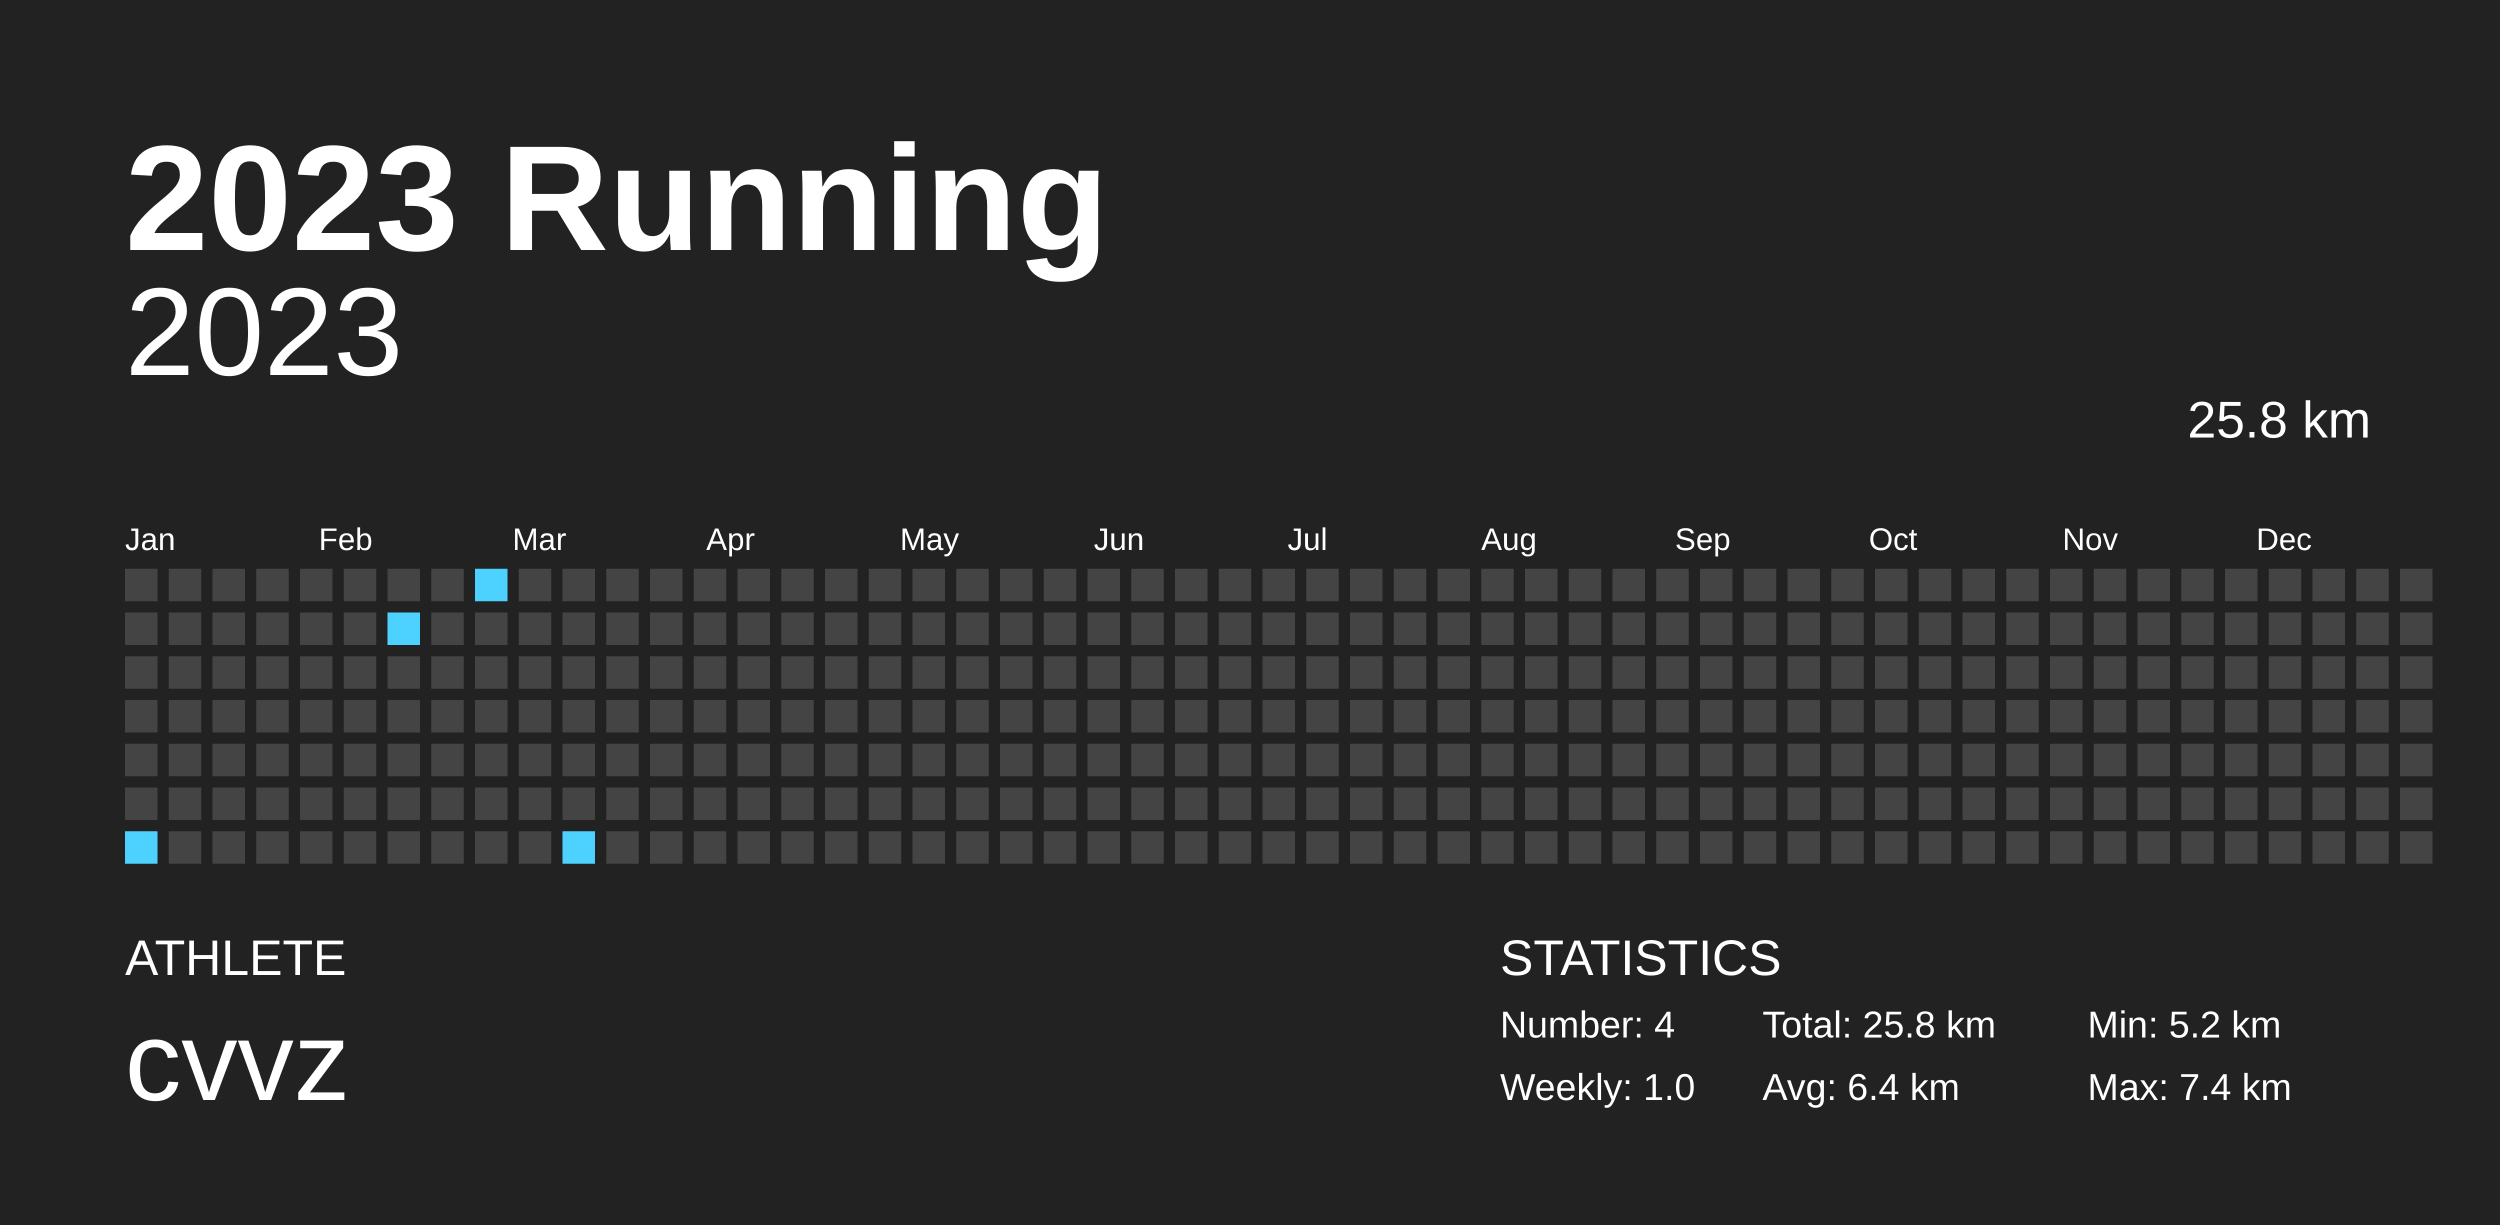
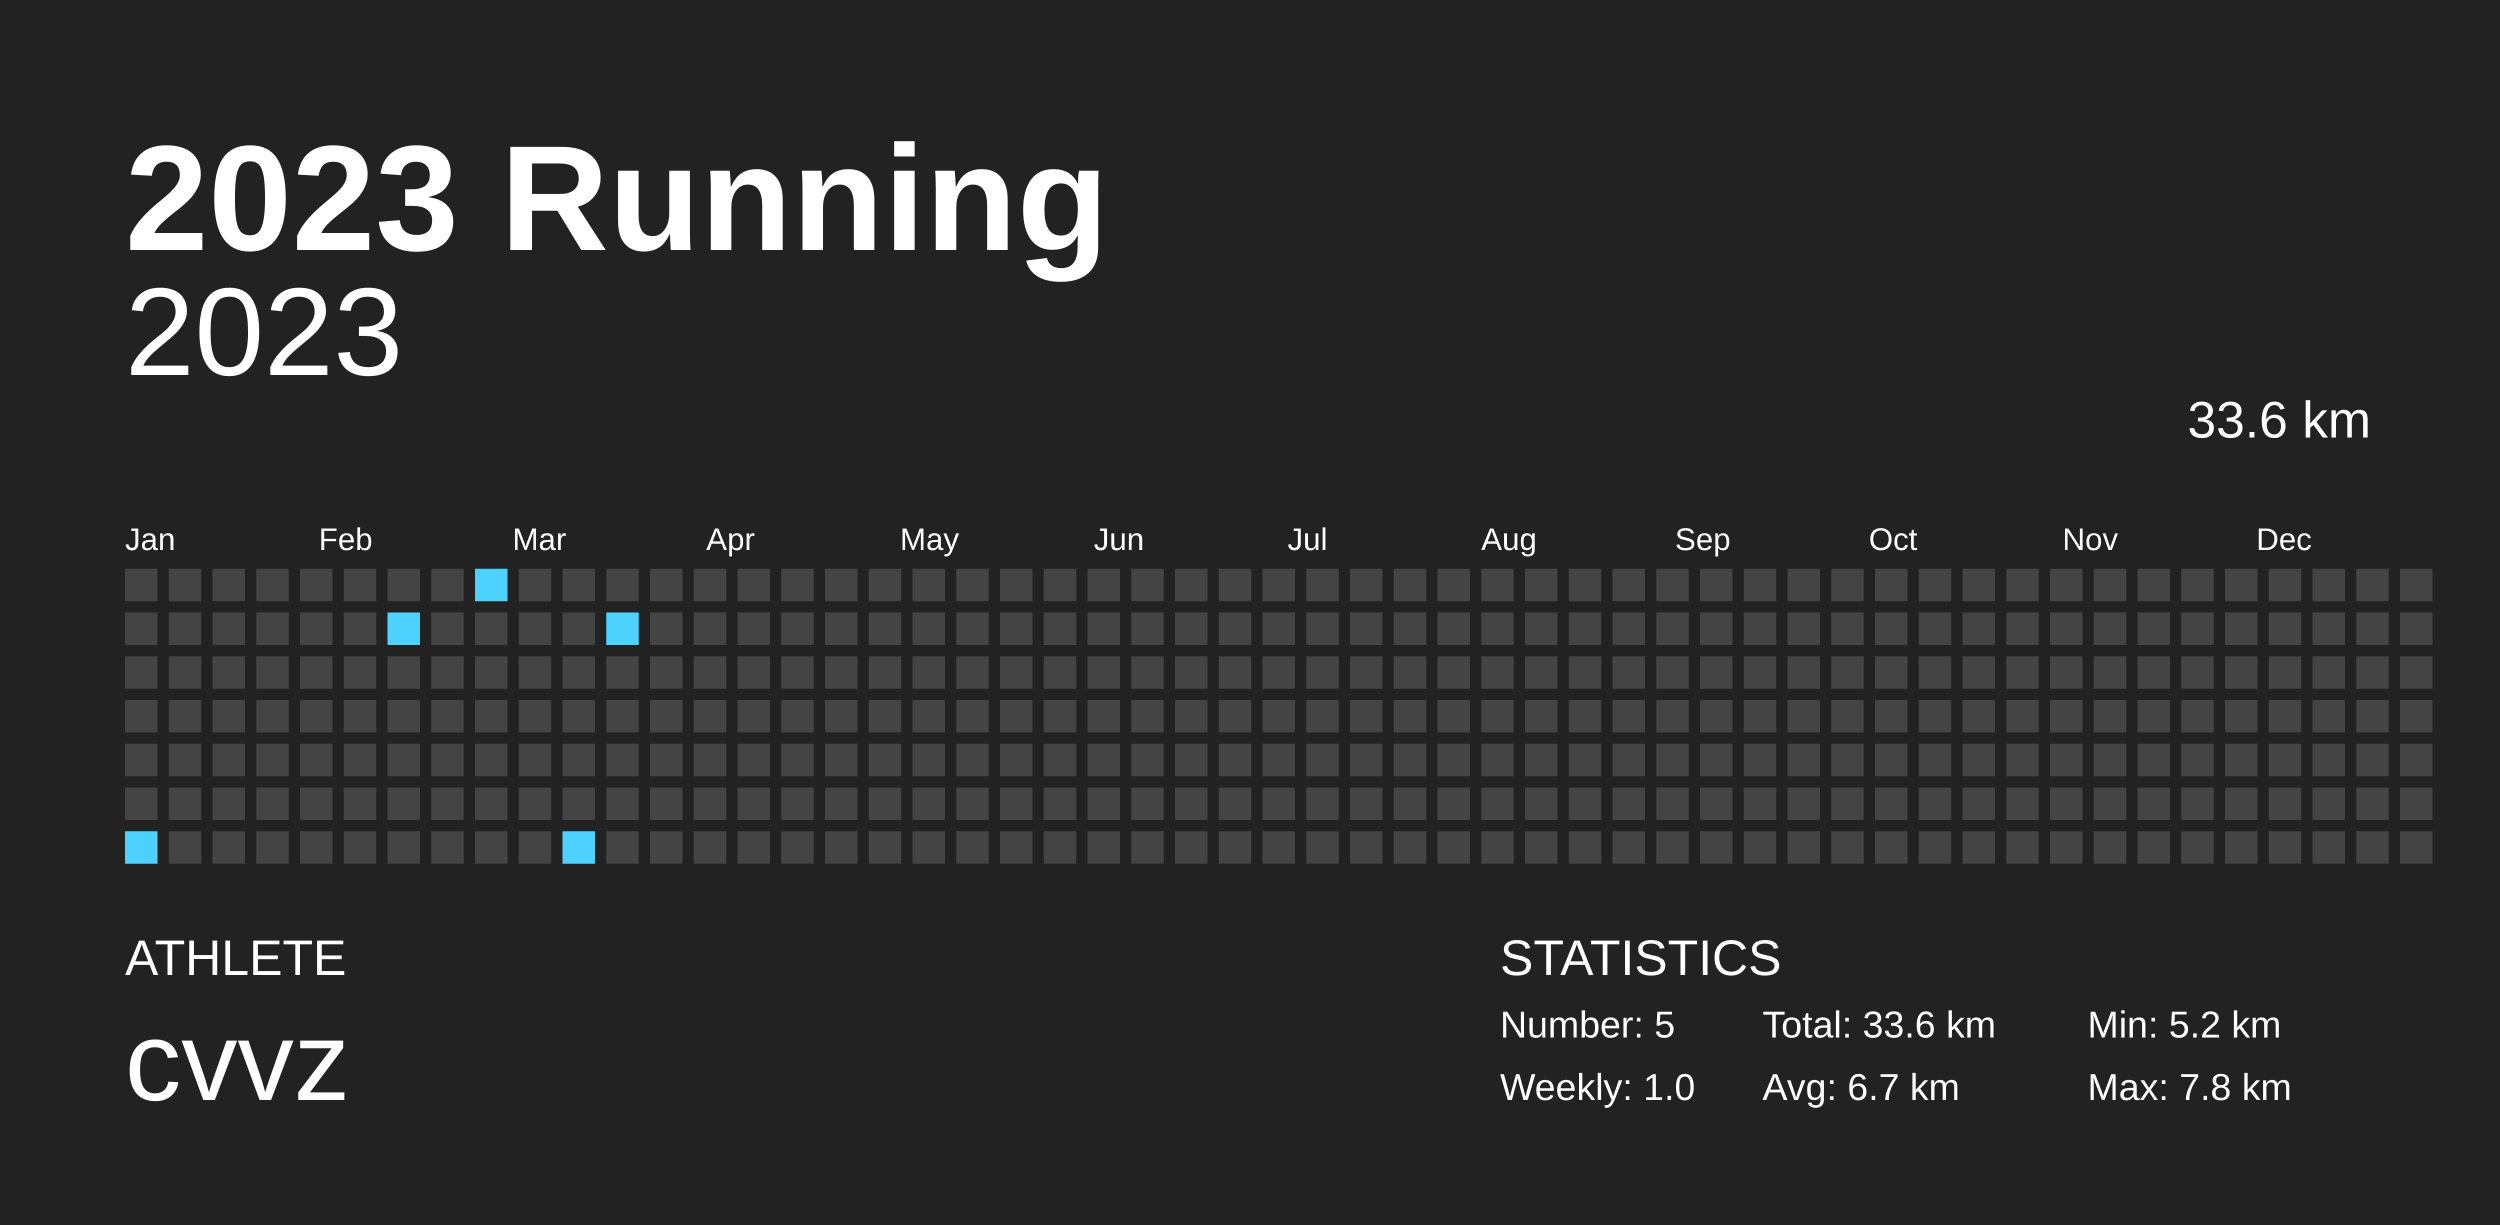
<svg xmlns="http://www.w3.org/2000/svg" baseProfile="full" height="98mm" version="1.1" viewBox="0,0,200,98" width="200mm">
  <defs />
  <rect fill="#222222" height="98" width="200" x="0" y="0" />
  <text fill="#FFFFFF" style="font-size:12px; font-family:Arial; font-weight:bold;" x="10" y="20">2023 Running</text>
  <text fill="#FFFFFF" style="font-size:4px; font-family:Arial" x="10" y="78">ATHLETE</text>
  <text fill="#FFFFFF" style="font-size:9px; font-family:Arial" x="10" y="88">cvvz</text>
  <text fill="#FFFFFF" style="font-size:4px; font-family:Arial" x="120" y="78">STATISTICS</text>
-   <text fill="#FFFFFF" style="font-size:3px; font-family:Arial" x="120" y="83">Number: 4</text>
+   <text fill="#FFFFFF" style="font-size:3px; font-family:Arial" x="120" y="83">Number: 5</text>
  <text fill="#FFFFFF" style="font-size:3px; font-family:Arial" x="120" y="88">Weekly: 1.0</text>
-   <text fill="#FFFFFF" style="font-size:3px; font-family:Arial" x="141" y="83">Total: 25.8 km</text>
-   <text fill="#FFFFFF" style="font-size:3px; font-family:Arial" x="141" y="88">Avg: 6.4 km</text>
+   <text fill="#FFFFFF" style="font-size:3px; font-family:Arial" x="141" y="83">Total: 33.6 km</text>
+   <text fill="#FFFFFF" style="font-size:3px; font-family:Arial" x="141" y="88">Avg: 6.7 km</text>
  <text fill="#FFFFFF" style="font-size:3px; font-family:Arial" x="167" y="83">Min: 5.2 km</text>
-   <text fill="#FFFFFF" style="font-size:3px; font-family:Arial" x="167" y="88">Max: 7.4 km</text>
+   <text fill="#FFFFFF" style="font-size:3px; font-family:Arial" x="167" y="88">Max: 7.8 km</text>
  <text alignment-baseline="hanging" fill="#FFFFFF" style="font-size:10.0px; font-family:Arial;" x="10" y="30">2023</text>
-   <text alignment-baseline="hanging" fill="#FFFFFF" style="font-size:4.125px; font-family:Arial;" x="175" y="35">25.8 km</text>
+   <text alignment-baseline="hanging" fill="#FFFFFF" style="font-size:4.125px; font-family:Arial;" x="175" y="35">33.6 km</text>
  <text fill="#FFFFFF" style="font-size:2.5px; font-family:Arial" x="10.0" y="44">Jan</text>
  <text fill="#FFFFFF" style="font-size:2.5px; font-family:Arial" x="25.5" y="44">Feb</text>
  <text fill="#FFFFFF" style="font-size:2.5px; font-family:Arial" x="41.0" y="44">Mar</text>
  <text fill="#FFFFFF" style="font-size:2.5px; font-family:Arial" x="56.5" y="44">Apr</text>
  <text fill="#FFFFFF" style="font-size:2.5px; font-family:Arial" x="72.0" y="44">May</text>
  <text fill="#FFFFFF" style="font-size:2.5px; font-family:Arial" x="87.5" y="44">Jun</text>
  <text fill="#FFFFFF" style="font-size:2.5px; font-family:Arial" x="103.0" y="44">Jul</text>
  <text fill="#FFFFFF" style="font-size:2.5px; font-family:Arial" x="118.5" y="44">Aug</text>
  <text fill="#FFFFFF" style="font-size:2.5px; font-family:Arial" x="134.0" y="44">Sep</text>
  <text fill="#FFFFFF" style="font-size:2.5px; font-family:Arial" x="149.5" y="44">Oct</text>
  <text fill="#FFFFFF" style="font-size:2.5px; font-family:Arial" x="165.0" y="44">Nov</text>
  <text fill="#FFFFFF" style="font-size:2.5px; font-family:Arial" x="180.5" y="44">Dec</text>
  <rect fill="#444444" height="2.6" width="2.6" x="10.0" y="45.5" />
  <rect fill="#444444" height="2.6" width="2.6" x="10.0" y="49.0" />
  <rect fill="#444444" height="2.6" width="2.6" x="10.0" y="52.5" />
  <rect fill="#444444" height="2.6" width="2.6" x="10.0" y="56.0" />
  <rect fill="#444444" height="2.6" width="2.6" x="10.0" y="59.5" />
  <rect fill="#444444" height="2.6" width="2.6" x="10.0" y="63.0" />
  <rect fill="#4dd2ff" height="2.6" width="2.6" x="10.0" y="66.5" />
  <rect fill="#444444" height="2.6" width="2.6" x="13.5" y="45.5" />
  <rect fill="#444444" height="2.6" width="2.6" x="13.5" y="49.0" />
  <rect fill="#444444" height="2.6" width="2.6" x="13.5" y="52.5" />
  <rect fill="#444444" height="2.6" width="2.6" x="13.5" y="56.0" />
  <rect fill="#444444" height="2.6" width="2.6" x="13.5" y="59.5" />
  <rect fill="#444444" height="2.6" width="2.6" x="13.5" y="63.0" />
  <rect fill="#444444" height="2.6" width="2.6" x="13.5" y="66.5" />
  <rect fill="#444444" height="2.6" width="2.6" x="17.0" y="45.5" />
  <rect fill="#444444" height="2.6" width="2.6" x="17.0" y="49.0" />
  <rect fill="#444444" height="2.6" width="2.6" x="17.0" y="52.5" />
  <rect fill="#444444" height="2.6" width="2.6" x="17.0" y="56.0" />
  <rect fill="#444444" height="2.6" width="2.6" x="17.0" y="59.5" />
  <rect fill="#444444" height="2.6" width="2.6" x="17.0" y="63.0" />
  <rect fill="#444444" height="2.6" width="2.6" x="17.0" y="66.5" />
  <rect fill="#444444" height="2.6" width="2.6" x="20.5" y="45.5" />
  <rect fill="#444444" height="2.6" width="2.6" x="20.5" y="49.0" />
  <rect fill="#444444" height="2.6" width="2.6" x="20.5" y="52.5" />
  <rect fill="#444444" height="2.6" width="2.6" x="20.5" y="56.0" />
  <rect fill="#444444" height="2.6" width="2.6" x="20.5" y="59.5" />
  <rect fill="#444444" height="2.6" width="2.6" x="20.5" y="63.0" />
  <rect fill="#444444" height="2.6" width="2.6" x="20.5" y="66.5" />
  <rect fill="#444444" height="2.6" width="2.6" x="24.0" y="45.5" />
  <rect fill="#444444" height="2.6" width="2.6" x="24.0" y="49.0" />
  <rect fill="#444444" height="2.6" width="2.6" x="24.0" y="52.5" />
  <rect fill="#444444" height="2.6" width="2.6" x="24.0" y="56.0" />
  <rect fill="#444444" height="2.6" width="2.6" x="24.0" y="59.5" />
  <rect fill="#444444" height="2.6" width="2.6" x="24.0" y="63.0" />
  <rect fill="#444444" height="2.6" width="2.6" x="24.0" y="66.5" />
  <rect fill="#444444" height="2.6" width="2.6" x="27.5" y="45.5" />
  <rect fill="#444444" height="2.6" width="2.6" x="27.5" y="49.0" />
  <rect fill="#444444" height="2.6" width="2.6" x="27.5" y="52.5" />
  <rect fill="#444444" height="2.6" width="2.6" x="27.5" y="56.0" />
  <rect fill="#444444" height="2.6" width="2.6" x="27.5" y="59.5" />
  <rect fill="#444444" height="2.6" width="2.6" x="27.5" y="63.0" />
  <rect fill="#444444" height="2.6" width="2.6" x="27.5" y="66.5" />
  <rect fill="#444444" height="2.6" width="2.6" x="31.0" y="45.5" />
  <rect fill="#4dd2ff" height="2.6" width="2.6" x="31.0" y="49.0" />
  <rect fill="#444444" height="2.6" width="2.6" x="31.0" y="52.5" />
  <rect fill="#444444" height="2.6" width="2.6" x="31.0" y="56.0" />
  <rect fill="#444444" height="2.6" width="2.6" x="31.0" y="59.5" />
  <rect fill="#444444" height="2.6" width="2.6" x="31.0" y="63.0" />
  <rect fill="#444444" height="2.6" width="2.6" x="31.0" y="66.5" />
  <rect fill="#444444" height="2.6" width="2.6" x="34.5" y="45.5" />
  <rect fill="#444444" height="2.6" width="2.6" x="34.5" y="49.0" />
  <rect fill="#444444" height="2.6" width="2.6" x="34.5" y="52.5" />
  <rect fill="#444444" height="2.6" width="2.6" x="34.5" y="56.0" />
  <rect fill="#444444" height="2.6" width="2.6" x="34.5" y="59.5" />
  <rect fill="#444444" height="2.6" width="2.6" x="34.5" y="63.0" />
  <rect fill="#444444" height="2.6" width="2.6" x="34.5" y="66.5" />
  <rect fill="#4dd2ff" height="2.6" width="2.6" x="38.0" y="45.5" />
  <rect fill="#444444" height="2.6" width="2.6" x="38.0" y="49.0" />
  <rect fill="#444444" height="2.6" width="2.6" x="38.0" y="52.5" />
  <rect fill="#444444" height="2.6" width="2.6" x="38.0" y="56.0" />
  <rect fill="#444444" height="2.6" width="2.6" x="38.0" y="59.5" />
  <rect fill="#444444" height="2.6" width="2.6" x="38.0" y="63.0" />
  <rect fill="#444444" height="2.6" width="2.6" x="38.0" y="66.5" />
  <rect fill="#444444" height="2.6" width="2.6" x="41.5" y="45.5" />
  <rect fill="#444444" height="2.6" width="2.6" x="41.5" y="49.0" />
  <rect fill="#444444" height="2.6" width="2.6" x="41.5" y="52.5" />
  <rect fill="#444444" height="2.6" width="2.6" x="41.5" y="56.0" />
  <rect fill="#444444" height="2.6" width="2.6" x="41.5" y="59.5" />
  <rect fill="#444444" height="2.6" width="2.6" x="41.5" y="63.0" />
  <rect fill="#444444" height="2.6" width="2.6" x="41.5" y="66.5" />
  <rect fill="#444444" height="2.6" width="2.6" x="45.0" y="45.5" />
  <rect fill="#444444" height="2.6" width="2.6" x="45.0" y="49.0" />
  <rect fill="#444444" height="2.6" width="2.6" x="45.0" y="52.5" />
  <rect fill="#444444" height="2.6" width="2.6" x="45.0" y="56.0" />
  <rect fill="#444444" height="2.6" width="2.6" x="45.0" y="59.5" />
  <rect fill="#444444" height="2.6" width="2.6" x="45.0" y="63.0" />
  <rect fill="#4dd2ff" height="2.6" width="2.6" x="45.0" y="66.5" />
  <rect fill="#444444" height="2.6" width="2.6" x="48.5" y="45.5" />
-   <rect fill="#444444" height="2.6" width="2.6" x="48.5" y="49.0" />
+   <rect fill="#4dd2ff" height="2.6" width="2.6" x="48.5" y="49.0" />
  <rect fill="#444444" height="2.6" width="2.6" x="48.5" y="52.5" />
  <rect fill="#444444" height="2.6" width="2.6" x="48.5" y="56.0" />
  <rect fill="#444444" height="2.6" width="2.6" x="48.5" y="59.5" />
  <rect fill="#444444" height="2.6" width="2.6" x="48.5" y="63.0" />
  <rect fill="#444444" height="2.6" width="2.6" x="48.5" y="66.5" />
  <rect fill="#444444" height="2.6" width="2.6" x="52.0" y="45.5" />
  <rect fill="#444444" height="2.6" width="2.6" x="52.0" y="49.0" />
  <rect fill="#444444" height="2.6" width="2.6" x="52.0" y="52.5" />
  <rect fill="#444444" height="2.6" width="2.6" x="52.0" y="56.0" />
  <rect fill="#444444" height="2.6" width="2.6" x="52.0" y="59.5" />
  <rect fill="#444444" height="2.6" width="2.6" x="52.0" y="63.0" />
  <rect fill="#444444" height="2.6" width="2.6" x="52.0" y="66.5" />
  <rect fill="#444444" height="2.6" width="2.6" x="55.5" y="45.5" />
  <rect fill="#444444" height="2.6" width="2.6" x="55.5" y="49.0" />
  <rect fill="#444444" height="2.6" width="2.6" x="55.5" y="52.5" />
  <rect fill="#444444" height="2.6" width="2.6" x="55.5" y="56.0" />
  <rect fill="#444444" height="2.6" width="2.6" x="55.5" y="59.5" />
  <rect fill="#444444" height="2.6" width="2.6" x="55.5" y="63.0" />
  <rect fill="#444444" height="2.6" width="2.6" x="55.5" y="66.5" />
  <rect fill="#444444" height="2.6" width="2.6" x="59.0" y="45.5" />
  <rect fill="#444444" height="2.6" width="2.6" x="59.0" y="49.0" />
  <rect fill="#444444" height="2.6" width="2.6" x="59.0" y="52.5" />
  <rect fill="#444444" height="2.6" width="2.6" x="59.0" y="56.0" />
  <rect fill="#444444" height="2.6" width="2.6" x="59.0" y="59.5" />
  <rect fill="#444444" height="2.6" width="2.6" x="59.0" y="63.0" />
  <rect fill="#444444" height="2.6" width="2.6" x="59.0" y="66.5" />
  <rect fill="#444444" height="2.6" width="2.6" x="62.5" y="45.5" />
  <rect fill="#444444" height="2.6" width="2.6" x="62.5" y="49.0" />
  <rect fill="#444444" height="2.6" width="2.6" x="62.5" y="52.5" />
  <rect fill="#444444" height="2.6" width="2.6" x="62.5" y="56.0" />
  <rect fill="#444444" height="2.6" width="2.6" x="62.5" y="59.5" />
  <rect fill="#444444" height="2.6" width="2.6" x="62.5" y="63.0" />
  <rect fill="#444444" height="2.6" width="2.6" x="62.5" y="66.5" />
  <rect fill="#444444" height="2.6" width="2.6" x="66.0" y="45.5" />
  <rect fill="#444444" height="2.6" width="2.6" x="66.0" y="49.0" />
  <rect fill="#444444" height="2.6" width="2.6" x="66.0" y="52.5" />
  <rect fill="#444444" height="2.6" width="2.6" x="66.0" y="56.0" />
  <rect fill="#444444" height="2.6" width="2.6" x="66.0" y="59.5" />
  <rect fill="#444444" height="2.6" width="2.6" x="66.0" y="63.0" />
  <rect fill="#444444" height="2.6" width="2.6" x="66.0" y="66.5" />
  <rect fill="#444444" height="2.6" width="2.6" x="69.5" y="45.5" />
  <rect fill="#444444" height="2.6" width="2.6" x="69.5" y="49.0" />
  <rect fill="#444444" height="2.6" width="2.6" x="69.5" y="52.5" />
  <rect fill="#444444" height="2.6" width="2.6" x="69.5" y="56.0" />
  <rect fill="#444444" height="2.6" width="2.6" x="69.5" y="59.5" />
  <rect fill="#444444" height="2.6" width="2.6" x="69.5" y="63.0" />
  <rect fill="#444444" height="2.6" width="2.6" x="69.5" y="66.5" />
  <rect fill="#444444" height="2.6" width="2.6" x="73.0" y="45.5" />
  <rect fill="#444444" height="2.6" width="2.6" x="73.0" y="49.0" />
  <rect fill="#444444" height="2.6" width="2.6" x="73.0" y="52.5" />
  <rect fill="#444444" height="2.6" width="2.6" x="73.0" y="56.0" />
  <rect fill="#444444" height="2.6" width="2.6" x="73.0" y="59.5" />
  <rect fill="#444444" height="2.6" width="2.6" x="73.0" y="63.0" />
  <rect fill="#444444" height="2.6" width="2.6" x="73.0" y="66.5" />
  <rect fill="#444444" height="2.6" width="2.6" x="76.5" y="45.5" />
  <rect fill="#444444" height="2.6" width="2.6" x="76.5" y="49.0" />
  <rect fill="#444444" height="2.6" width="2.6" x="76.5" y="52.5" />
  <rect fill="#444444" height="2.6" width="2.6" x="76.5" y="56.0" />
  <rect fill="#444444" height="2.6" width="2.6" x="76.5" y="59.5" />
  <rect fill="#444444" height="2.6" width="2.6" x="76.5" y="63.0" />
  <rect fill="#444444" height="2.6" width="2.6" x="76.5" y="66.5" />
  <rect fill="#444444" height="2.6" width="2.6" x="80.0" y="45.5" />
  <rect fill="#444444" height="2.6" width="2.6" x="80.0" y="49.0" />
  <rect fill="#444444" height="2.6" width="2.6" x="80.0" y="52.5" />
  <rect fill="#444444" height="2.6" width="2.6" x="80.0" y="56.0" />
  <rect fill="#444444" height="2.6" width="2.6" x="80.0" y="59.5" />
  <rect fill="#444444" height="2.6" width="2.6" x="80.0" y="63.0" />
  <rect fill="#444444" height="2.6" width="2.6" x="80.0" y="66.5" />
  <rect fill="#444444" height="2.6" width="2.6" x="83.5" y="45.5" />
  <rect fill="#444444" height="2.6" width="2.6" x="83.5" y="49.0" />
  <rect fill="#444444" height="2.6" width="2.6" x="83.5" y="52.5" />
  <rect fill="#444444" height="2.6" width="2.6" x="83.5" y="56.0" />
  <rect fill="#444444" height="2.6" width="2.6" x="83.5" y="59.5" />
  <rect fill="#444444" height="2.6" width="2.6" x="83.5" y="63.0" />
  <rect fill="#444444" height="2.6" width="2.6" x="83.5" y="66.5" />
  <rect fill="#444444" height="2.6" width="2.6" x="87.0" y="45.5" />
  <rect fill="#444444" height="2.6" width="2.6" x="87.0" y="49.0" />
  <rect fill="#444444" height="2.6" width="2.6" x="87.0" y="52.5" />
  <rect fill="#444444" height="2.6" width="2.6" x="87.0" y="56.0" />
  <rect fill="#444444" height="2.6" width="2.6" x="87.0" y="59.5" />
  <rect fill="#444444" height="2.6" width="2.6" x="87.0" y="63.0" />
  <rect fill="#444444" height="2.6" width="2.6" x="87.0" y="66.5" />
  <rect fill="#444444" height="2.6" width="2.6" x="90.5" y="45.5" />
  <rect fill="#444444" height="2.6" width="2.6" x="90.5" y="49.0" />
  <rect fill="#444444" height="2.6" width="2.6" x="90.5" y="52.5" />
  <rect fill="#444444" height="2.6" width="2.6" x="90.5" y="56.0" />
  <rect fill="#444444" height="2.6" width="2.6" x="90.5" y="59.5" />
  <rect fill="#444444" height="2.6" width="2.6" x="90.5" y="63.0" />
  <rect fill="#444444" height="2.6" width="2.6" x="90.5" y="66.5" />
  <rect fill="#444444" height="2.6" width="2.6" x="94.0" y="45.5" />
  <rect fill="#444444" height="2.6" width="2.6" x="94.0" y="49.0" />
  <rect fill="#444444" height="2.6" width="2.6" x="94.0" y="52.5" />
  <rect fill="#444444" height="2.6" width="2.6" x="94.0" y="56.0" />
  <rect fill="#444444" height="2.6" width="2.6" x="94.0" y="59.5" />
  <rect fill="#444444" height="2.6" width="2.6" x="94.0" y="63.0" />
  <rect fill="#444444" height="2.6" width="2.6" x="94.0" y="66.5" />
  <rect fill="#444444" height="2.6" width="2.6" x="97.5" y="45.5" />
  <rect fill="#444444" height="2.6" width="2.6" x="97.5" y="49.0" />
  <rect fill="#444444" height="2.6" width="2.6" x="97.5" y="52.5" />
  <rect fill="#444444" height="2.6" width="2.6" x="97.5" y="56.0" />
  <rect fill="#444444" height="2.6" width="2.6" x="97.5" y="59.5" />
  <rect fill="#444444" height="2.6" width="2.6" x="97.5" y="63.0" />
  <rect fill="#444444" height="2.6" width="2.6" x="97.5" y="66.5" />
  <rect fill="#444444" height="2.6" width="2.6" x="101.0" y="45.5" />
  <rect fill="#444444" height="2.6" width="2.6" x="101.0" y="49.0" />
  <rect fill="#444444" height="2.6" width="2.6" x="101.0" y="52.5" />
  <rect fill="#444444" height="2.6" width="2.6" x="101.0" y="56.0" />
  <rect fill="#444444" height="2.6" width="2.6" x="101.0" y="59.5" />
  <rect fill="#444444" height="2.6" width="2.6" x="101.0" y="63.0" />
  <rect fill="#444444" height="2.6" width="2.6" x="101.0" y="66.5" />
  <rect fill="#444444" height="2.6" width="2.6" x="104.5" y="45.5" />
  <rect fill="#444444" height="2.6" width="2.6" x="104.5" y="49.0" />
  <rect fill="#444444" height="2.6" width="2.6" x="104.5" y="52.5" />
  <rect fill="#444444" height="2.6" width="2.6" x="104.5" y="56.0" />
  <rect fill="#444444" height="2.6" width="2.6" x="104.5" y="59.5" />
  <rect fill="#444444" height="2.6" width="2.6" x="104.5" y="63.0" />
  <rect fill="#444444" height="2.6" width="2.6" x="104.5" y="66.5" />
  <rect fill="#444444" height="2.6" width="2.6" x="108.0" y="45.5" />
  <rect fill="#444444" height="2.6" width="2.6" x="108.0" y="49.0" />
  <rect fill="#444444" height="2.6" width="2.6" x="108.0" y="52.5" />
  <rect fill="#444444" height="2.6" width="2.6" x="108.0" y="56.0" />
  <rect fill="#444444" height="2.6" width="2.6" x="108.0" y="59.5" />
  <rect fill="#444444" height="2.6" width="2.6" x="108.0" y="63.0" />
  <rect fill="#444444" height="2.6" width="2.6" x="108.0" y="66.5" />
  <rect fill="#444444" height="2.6" width="2.6" x="111.5" y="45.5" />
  <rect fill="#444444" height="2.6" width="2.6" x="111.5" y="49.0" />
  <rect fill="#444444" height="2.6" width="2.6" x="111.5" y="52.5" />
  <rect fill="#444444" height="2.6" width="2.6" x="111.5" y="56.0" />
  <rect fill="#444444" height="2.6" width="2.6" x="111.5" y="59.5" />
  <rect fill="#444444" height="2.6" width="2.6" x="111.5" y="63.0" />
  <rect fill="#444444" height="2.6" width="2.6" x="111.5" y="66.5" />
  <rect fill="#444444" height="2.6" width="2.6" x="115.0" y="45.5" />
  <rect fill="#444444" height="2.6" width="2.6" x="115.0" y="49.0" />
  <rect fill="#444444" height="2.6" width="2.6" x="115.0" y="52.5" />
  <rect fill="#444444" height="2.6" width="2.6" x="115.0" y="56.0" />
  <rect fill="#444444" height="2.6" width="2.6" x="115.0" y="59.5" />
  <rect fill="#444444" height="2.6" width="2.6" x="115.0" y="63.0" />
  <rect fill="#444444" height="2.6" width="2.6" x="115.0" y="66.5" />
  <rect fill="#444444" height="2.6" width="2.6" x="118.5" y="45.5" />
  <rect fill="#444444" height="2.6" width="2.6" x="118.5" y="49.0" />
  <rect fill="#444444" height="2.6" width="2.6" x="118.5" y="52.5" />
  <rect fill="#444444" height="2.6" width="2.6" x="118.5" y="56.0" />
  <rect fill="#444444" height="2.6" width="2.6" x="118.5" y="59.5" />
  <rect fill="#444444" height="2.6" width="2.6" x="118.5" y="63.0" />
  <rect fill="#444444" height="2.6" width="2.6" x="118.5" y="66.5" />
  <rect fill="#444444" height="2.6" width="2.6" x="122.0" y="45.5" />
  <rect fill="#444444" height="2.6" width="2.6" x="122.0" y="49.0" />
  <rect fill="#444444" height="2.6" width="2.6" x="122.0" y="52.5" />
  <rect fill="#444444" height="2.6" width="2.6" x="122.0" y="56.0" />
  <rect fill="#444444" height="2.6" width="2.6" x="122.0" y="59.5" />
  <rect fill="#444444" height="2.6" width="2.6" x="122.0" y="63.0" />
  <rect fill="#444444" height="2.6" width="2.6" x="122.0" y="66.5" />
  <rect fill="#444444" height="2.6" width="2.6" x="125.5" y="45.5" />
  <rect fill="#444444" height="2.6" width="2.6" x="125.5" y="49.0" />
  <rect fill="#444444" height="2.6" width="2.6" x="125.5" y="52.5" />
  <rect fill="#444444" height="2.6" width="2.6" x="125.5" y="56.0" />
  <rect fill="#444444" height="2.6" width="2.6" x="125.5" y="59.5" />
  <rect fill="#444444" height="2.6" width="2.6" x="125.5" y="63.0" />
  <rect fill="#444444" height="2.6" width="2.6" x="125.5" y="66.5" />
  <rect fill="#444444" height="2.6" width="2.6" x="129.0" y="45.5" />
  <rect fill="#444444" height="2.6" width="2.6" x="129.0" y="49.0" />
  <rect fill="#444444" height="2.6" width="2.6" x="129.0" y="52.5" />
  <rect fill="#444444" height="2.6" width="2.6" x="129.0" y="56.0" />
  <rect fill="#444444" height="2.6" width="2.6" x="129.0" y="59.5" />
  <rect fill="#444444" height="2.6" width="2.6" x="129.0" y="63.0" />
  <rect fill="#444444" height="2.6" width="2.6" x="129.0" y="66.5" />
  <rect fill="#444444" height="2.6" width="2.6" x="132.5" y="45.5" />
  <rect fill="#444444" height="2.6" width="2.6" x="132.5" y="49.0" />
  <rect fill="#444444" height="2.6" width="2.6" x="132.5" y="52.5" />
  <rect fill="#444444" height="2.6" width="2.6" x="132.5" y="56.0" />
  <rect fill="#444444" height="2.6" width="2.6" x="132.5" y="59.5" />
  <rect fill="#444444" height="2.6" width="2.6" x="132.5" y="63.0" />
  <rect fill="#444444" height="2.6" width="2.6" x="132.5" y="66.5" />
  <rect fill="#444444" height="2.6" width="2.6" x="136.0" y="45.5" />
  <rect fill="#444444" height="2.6" width="2.6" x="136.0" y="49.0" />
  <rect fill="#444444" height="2.6" width="2.6" x="136.0" y="52.5" />
  <rect fill="#444444" height="2.6" width="2.6" x="136.0" y="56.0" />
  <rect fill="#444444" height="2.6" width="2.6" x="136.0" y="59.5" />
  <rect fill="#444444" height="2.6" width="2.6" x="136.0" y="63.0" />
  <rect fill="#444444" height="2.6" width="2.6" x="136.0" y="66.5" />
  <rect fill="#444444" height="2.6" width="2.6" x="139.5" y="45.5" />
  <rect fill="#444444" height="2.6" width="2.6" x="139.5" y="49.0" />
  <rect fill="#444444" height="2.6" width="2.6" x="139.5" y="52.5" />
  <rect fill="#444444" height="2.6" width="2.6" x="139.5" y="56.0" />
  <rect fill="#444444" height="2.6" width="2.6" x="139.5" y="59.5" />
  <rect fill="#444444" height="2.6" width="2.6" x="139.5" y="63.0" />
  <rect fill="#444444" height="2.6" width="2.6" x="139.5" y="66.5" />
  <rect fill="#444444" height="2.6" width="2.6" x="143.0" y="45.5" />
  <rect fill="#444444" height="2.6" width="2.6" x="143.0" y="49.0" />
  <rect fill="#444444" height="2.6" width="2.6" x="143.0" y="52.5" />
  <rect fill="#444444" height="2.6" width="2.6" x="143.0" y="56.0" />
  <rect fill="#444444" height="2.6" width="2.6" x="143.0" y="59.5" />
  <rect fill="#444444" height="2.6" width="2.6" x="143.0" y="63.0" />
  <rect fill="#444444" height="2.6" width="2.6" x="143.0" y="66.5" />
  <rect fill="#444444" height="2.6" width="2.6" x="146.5" y="45.5" />
  <rect fill="#444444" height="2.6" width="2.6" x="146.5" y="49.0" />
  <rect fill="#444444" height="2.6" width="2.6" x="146.5" y="52.5" />
  <rect fill="#444444" height="2.6" width="2.6" x="146.5" y="56.0" />
  <rect fill="#444444" height="2.6" width="2.6" x="146.5" y="59.5" />
  <rect fill="#444444" height="2.6" width="2.6" x="146.5" y="63.0" />
  <rect fill="#444444" height="2.6" width="2.6" x="146.5" y="66.5" />
  <rect fill="#444444" height="2.6" width="2.6" x="150.0" y="45.5" />
  <rect fill="#444444" height="2.6" width="2.6" x="150.0" y="49.0" />
  <rect fill="#444444" height="2.6" width="2.6" x="150.0" y="52.5" />
  <rect fill="#444444" height="2.6" width="2.6" x="150.0" y="56.0" />
  <rect fill="#444444" height="2.6" width="2.6" x="150.0" y="59.5" />
  <rect fill="#444444" height="2.6" width="2.6" x="150.0" y="63.0" />
  <rect fill="#444444" height="2.6" width="2.6" x="150.0" y="66.5" />
  <rect fill="#444444" height="2.6" width="2.6" x="153.5" y="45.5" />
  <rect fill="#444444" height="2.6" width="2.6" x="153.5" y="49.0" />
  <rect fill="#444444" height="2.6" width="2.6" x="153.5" y="52.5" />
  <rect fill="#444444" height="2.6" width="2.6" x="153.5" y="56.0" />
  <rect fill="#444444" height="2.6" width="2.6" x="153.5" y="59.5" />
  <rect fill="#444444" height="2.6" width="2.6" x="153.5" y="63.0" />
  <rect fill="#444444" height="2.6" width="2.6" x="153.5" y="66.5" />
  <rect fill="#444444" height="2.6" width="2.6" x="157.0" y="45.5" />
  <rect fill="#444444" height="2.6" width="2.6" x="157.0" y="49.0" />
  <rect fill="#444444" height="2.6" width="2.6" x="157.0" y="52.5" />
  <rect fill="#444444" height="2.6" width="2.6" x="157.0" y="56.0" />
  <rect fill="#444444" height="2.6" width="2.6" x="157.0" y="59.5" />
  <rect fill="#444444" height="2.6" width="2.6" x="157.0" y="63.0" />
  <rect fill="#444444" height="2.6" width="2.6" x="157.0" y="66.5" />
  <rect fill="#444444" height="2.6" width="2.6" x="160.5" y="45.5" />
  <rect fill="#444444" height="2.6" width="2.6" x="160.5" y="49.0" />
  <rect fill="#444444" height="2.6" width="2.6" x="160.5" y="52.5" />
  <rect fill="#444444" height="2.6" width="2.6" x="160.5" y="56.0" />
  <rect fill="#444444" height="2.6" width="2.6" x="160.5" y="59.5" />
  <rect fill="#444444" height="2.6" width="2.6" x="160.5" y="63.0" />
  <rect fill="#444444" height="2.6" width="2.6" x="160.5" y="66.5" />
  <rect fill="#444444" height="2.6" width="2.6" x="164.0" y="45.5" />
  <rect fill="#444444" height="2.6" width="2.6" x="164.0" y="49.0" />
  <rect fill="#444444" height="2.6" width="2.6" x="164.0" y="52.5" />
  <rect fill="#444444" height="2.6" width="2.6" x="164.0" y="56.0" />
  <rect fill="#444444" height="2.6" width="2.6" x="164.0" y="59.5" />
  <rect fill="#444444" height="2.6" width="2.6" x="164.0" y="63.0" />
  <rect fill="#444444" height="2.6" width="2.6" x="164.0" y="66.5" />
  <rect fill="#444444" height="2.6" width="2.6" x="167.5" y="45.5" />
  <rect fill="#444444" height="2.6" width="2.6" x="167.5" y="49.0" />
  <rect fill="#444444" height="2.6" width="2.6" x="167.5" y="52.5" />
  <rect fill="#444444" height="2.6" width="2.6" x="167.5" y="56.0" />
  <rect fill="#444444" height="2.6" width="2.6" x="167.5" y="59.5" />
  <rect fill="#444444" height="2.6" width="2.6" x="167.5" y="63.0" />
  <rect fill="#444444" height="2.6" width="2.6" x="167.5" y="66.5" />
  <rect fill="#444444" height="2.6" width="2.6" x="171.0" y="45.5" />
  <rect fill="#444444" height="2.6" width="2.6" x="171.0" y="49.0" />
  <rect fill="#444444" height="2.6" width="2.6" x="171.0" y="52.5" />
  <rect fill="#444444" height="2.6" width="2.6" x="171.0" y="56.0" />
  <rect fill="#444444" height="2.6" width="2.6" x="171.0" y="59.5" />
  <rect fill="#444444" height="2.6" width="2.6" x="171.0" y="63.0" />
  <rect fill="#444444" height="2.6" width="2.6" x="171.0" y="66.5" />
  <rect fill="#444444" height="2.6" width="2.6" x="174.5" y="45.5" />
  <rect fill="#444444" height="2.6" width="2.6" x="174.5" y="49.0" />
  <rect fill="#444444" height="2.6" width="2.6" x="174.5" y="52.5" />
  <rect fill="#444444" height="2.6" width="2.6" x="174.5" y="56.0" />
  <rect fill="#444444" height="2.6" width="2.6" x="174.5" y="59.5" />
  <rect fill="#444444" height="2.6" width="2.6" x="174.5" y="63.0" />
  <rect fill="#444444" height="2.6" width="2.6" x="174.5" y="66.5" />
  <rect fill="#444444" height="2.6" width="2.6" x="178.0" y="45.5" />
  <rect fill="#444444" height="2.6" width="2.6" x="178.0" y="49.0" />
  <rect fill="#444444" height="2.6" width="2.6" x="178.0" y="52.5" />
  <rect fill="#444444" height="2.6" width="2.6" x="178.0" y="56.0" />
  <rect fill="#444444" height="2.6" width="2.6" x="178.0" y="59.5" />
  <rect fill="#444444" height="2.6" width="2.6" x="178.0" y="63.0" />
  <rect fill="#444444" height="2.6" width="2.6" x="178.0" y="66.5" />
  <rect fill="#444444" height="2.6" width="2.6" x="181.5" y="45.5" />
  <rect fill="#444444" height="2.6" width="2.6" x="181.5" y="49.0" />
  <rect fill="#444444" height="2.6" width="2.6" x="181.5" y="52.5" />
  <rect fill="#444444" height="2.6" width="2.6" x="181.5" y="56.0" />
  <rect fill="#444444" height="2.6" width="2.6" x="181.5" y="59.5" />
  <rect fill="#444444" height="2.6" width="2.6" x="181.5" y="63.0" />
  <rect fill="#444444" height="2.6" width="2.6" x="181.5" y="66.5" />
  <rect fill="#444444" height="2.6" width="2.6" x="185.0" y="45.5" />
  <rect fill="#444444" height="2.6" width="2.6" x="185.0" y="49.0" />
  <rect fill="#444444" height="2.6" width="2.6" x="185.0" y="52.5" />
  <rect fill="#444444" height="2.6" width="2.6" x="185.0" y="56.0" />
  <rect fill="#444444" height="2.6" width="2.6" x="185.0" y="59.5" />
  <rect fill="#444444" height="2.6" width="2.6" x="185.0" y="63.0" />
  <rect fill="#444444" height="2.6" width="2.6" x="185.0" y="66.5" />
  <rect fill="#444444" height="2.6" width="2.6" x="188.5" y="45.5" />
  <rect fill="#444444" height="2.6" width="2.6" x="188.5" y="49.0" />
  <rect fill="#444444" height="2.6" width="2.6" x="188.5" y="52.5" />
  <rect fill="#444444" height="2.6" width="2.6" x="188.5" y="56.0" />
  <rect fill="#444444" height="2.6" width="2.6" x="188.5" y="59.5" />
  <rect fill="#444444" height="2.6" width="2.6" x="188.5" y="63.0" />
  <rect fill="#444444" height="2.6" width="2.6" x="188.5" y="66.5" />
  <rect fill="#444444" height="2.6" width="2.6" x="192.0" y="45.5" />
  <rect fill="#444444" height="2.6" width="2.6" x="192.0" y="49.0" />
  <rect fill="#444444" height="2.6" width="2.6" x="192.0" y="52.5" />
  <rect fill="#444444" height="2.6" width="2.6" x="192.0" y="56.0" />
  <rect fill="#444444" height="2.6" width="2.6" x="192.0" y="59.5" />
  <rect fill="#444444" height="2.6" width="2.6" x="192.0" y="63.0" />
  <rect fill="#444444" height="2.6" width="2.6" x="192.0" y="66.5" />
</svg>
